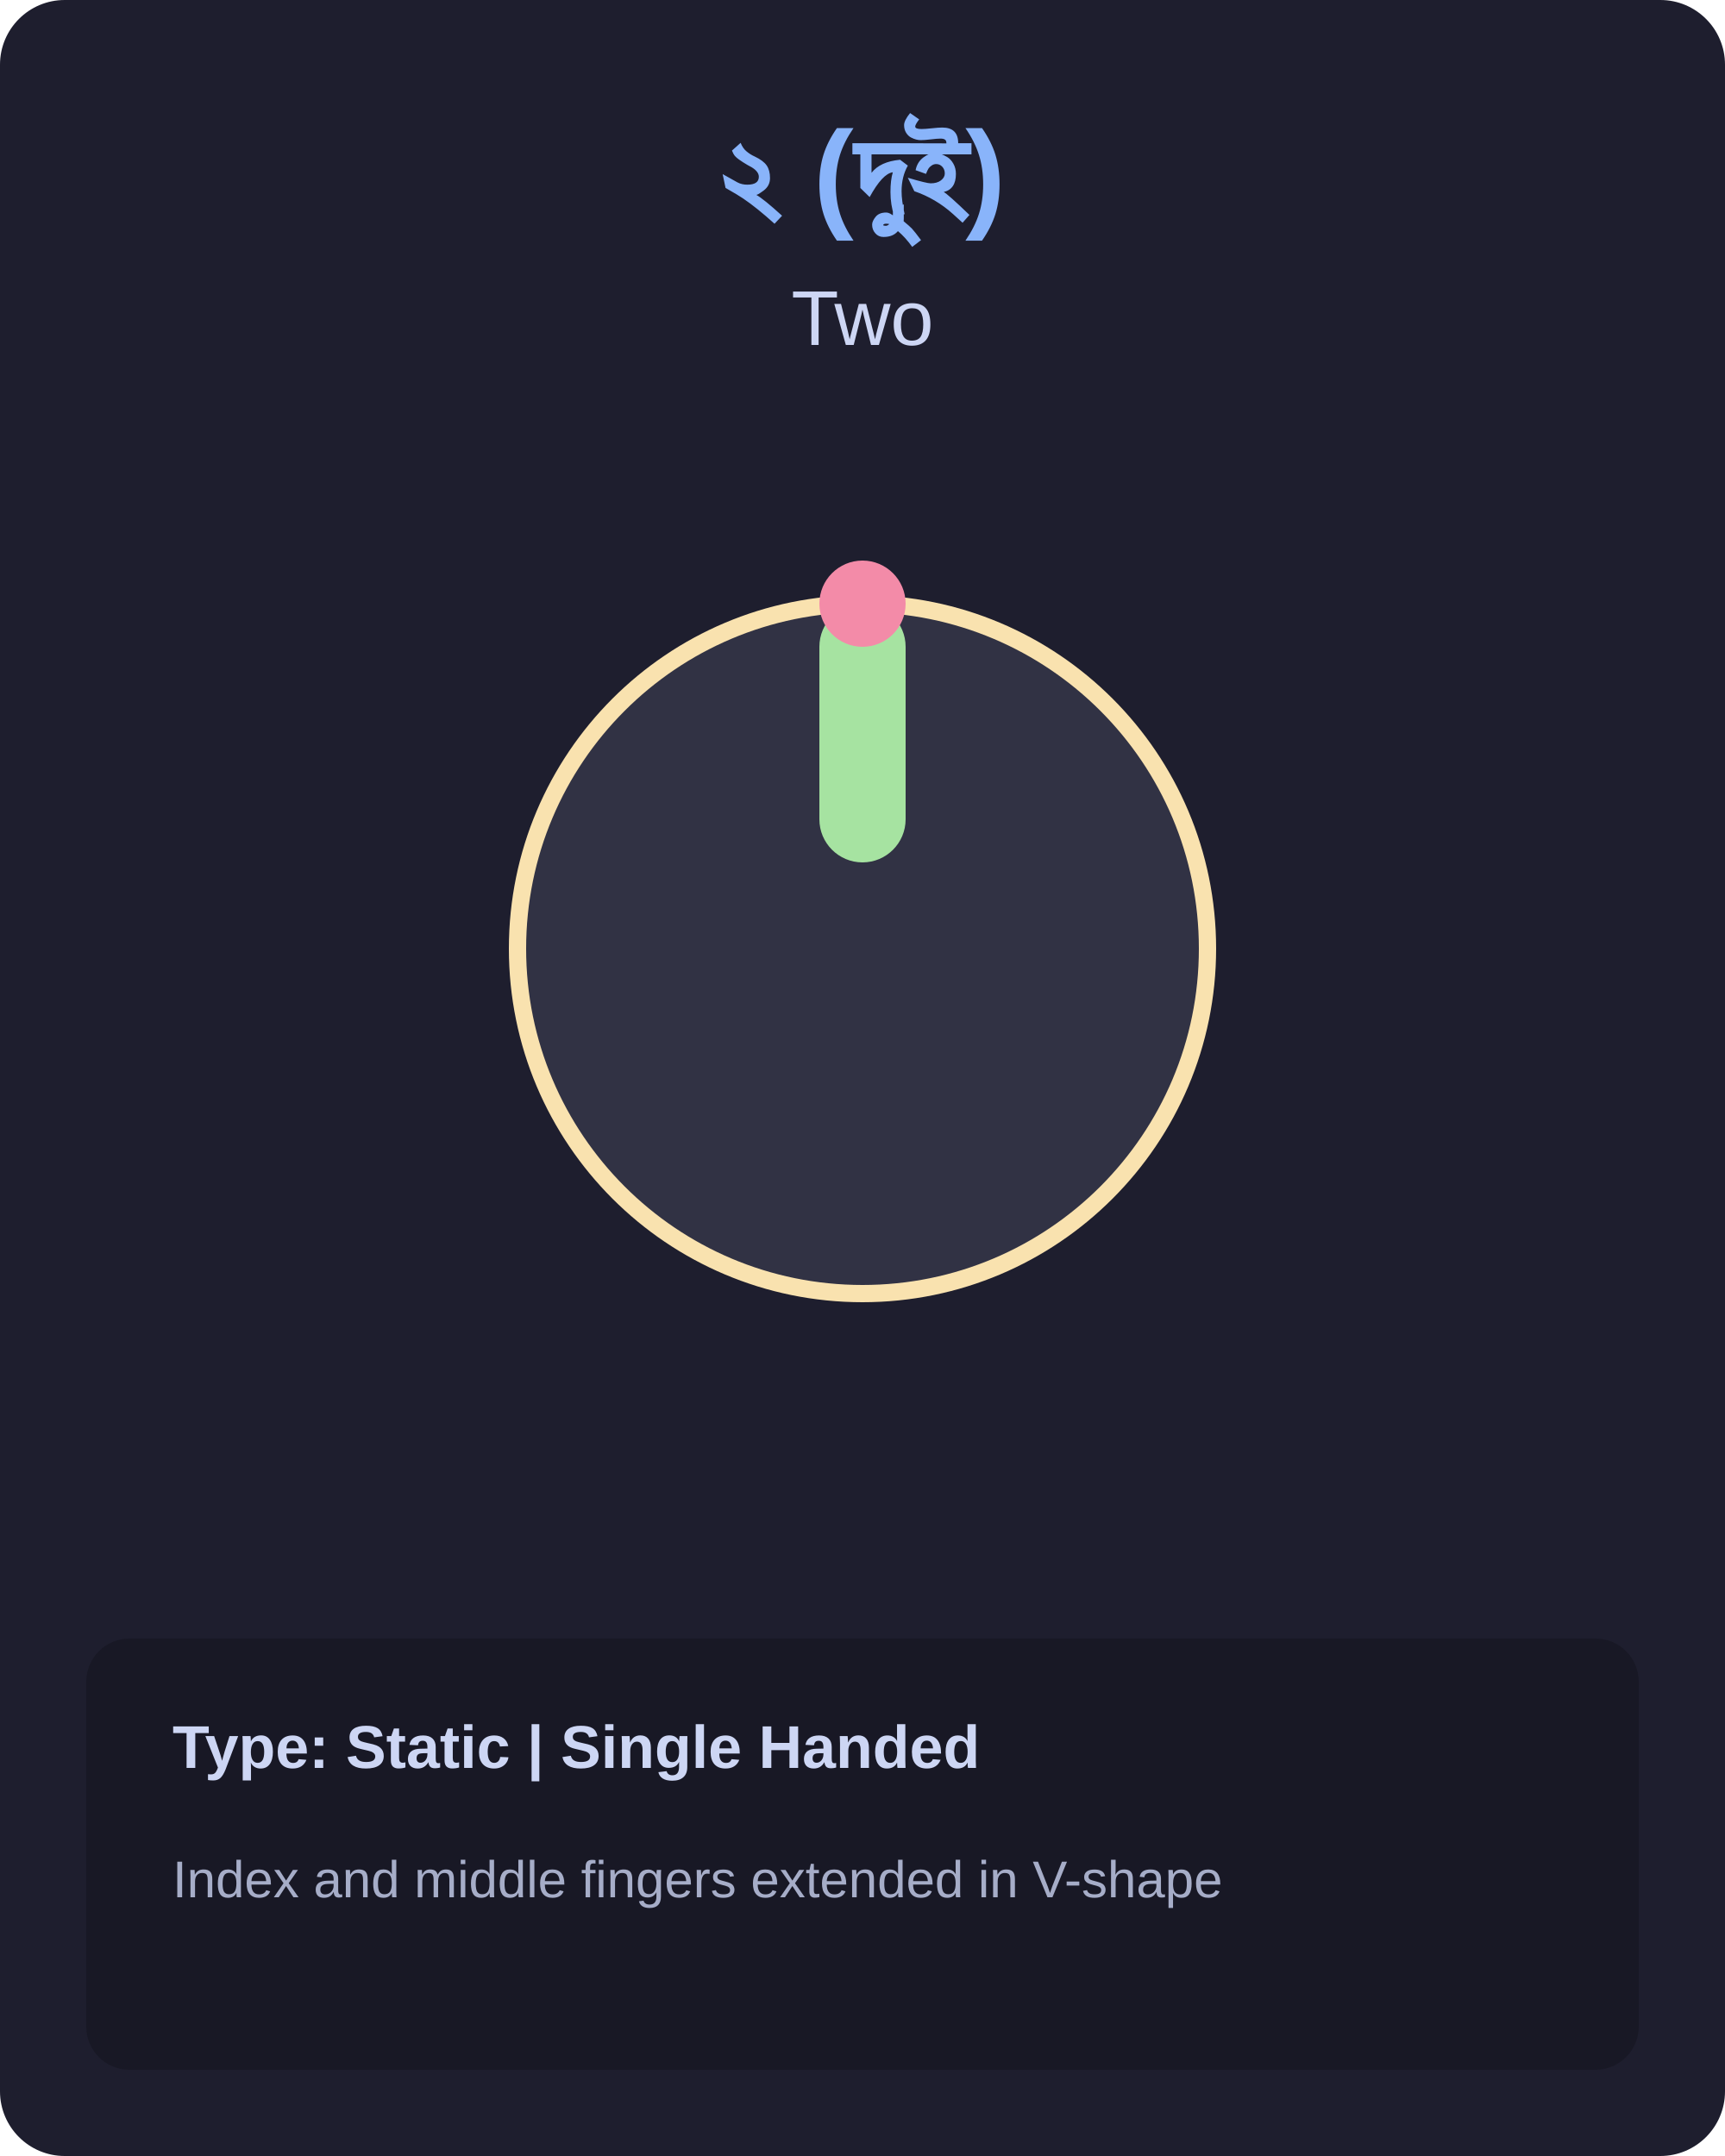
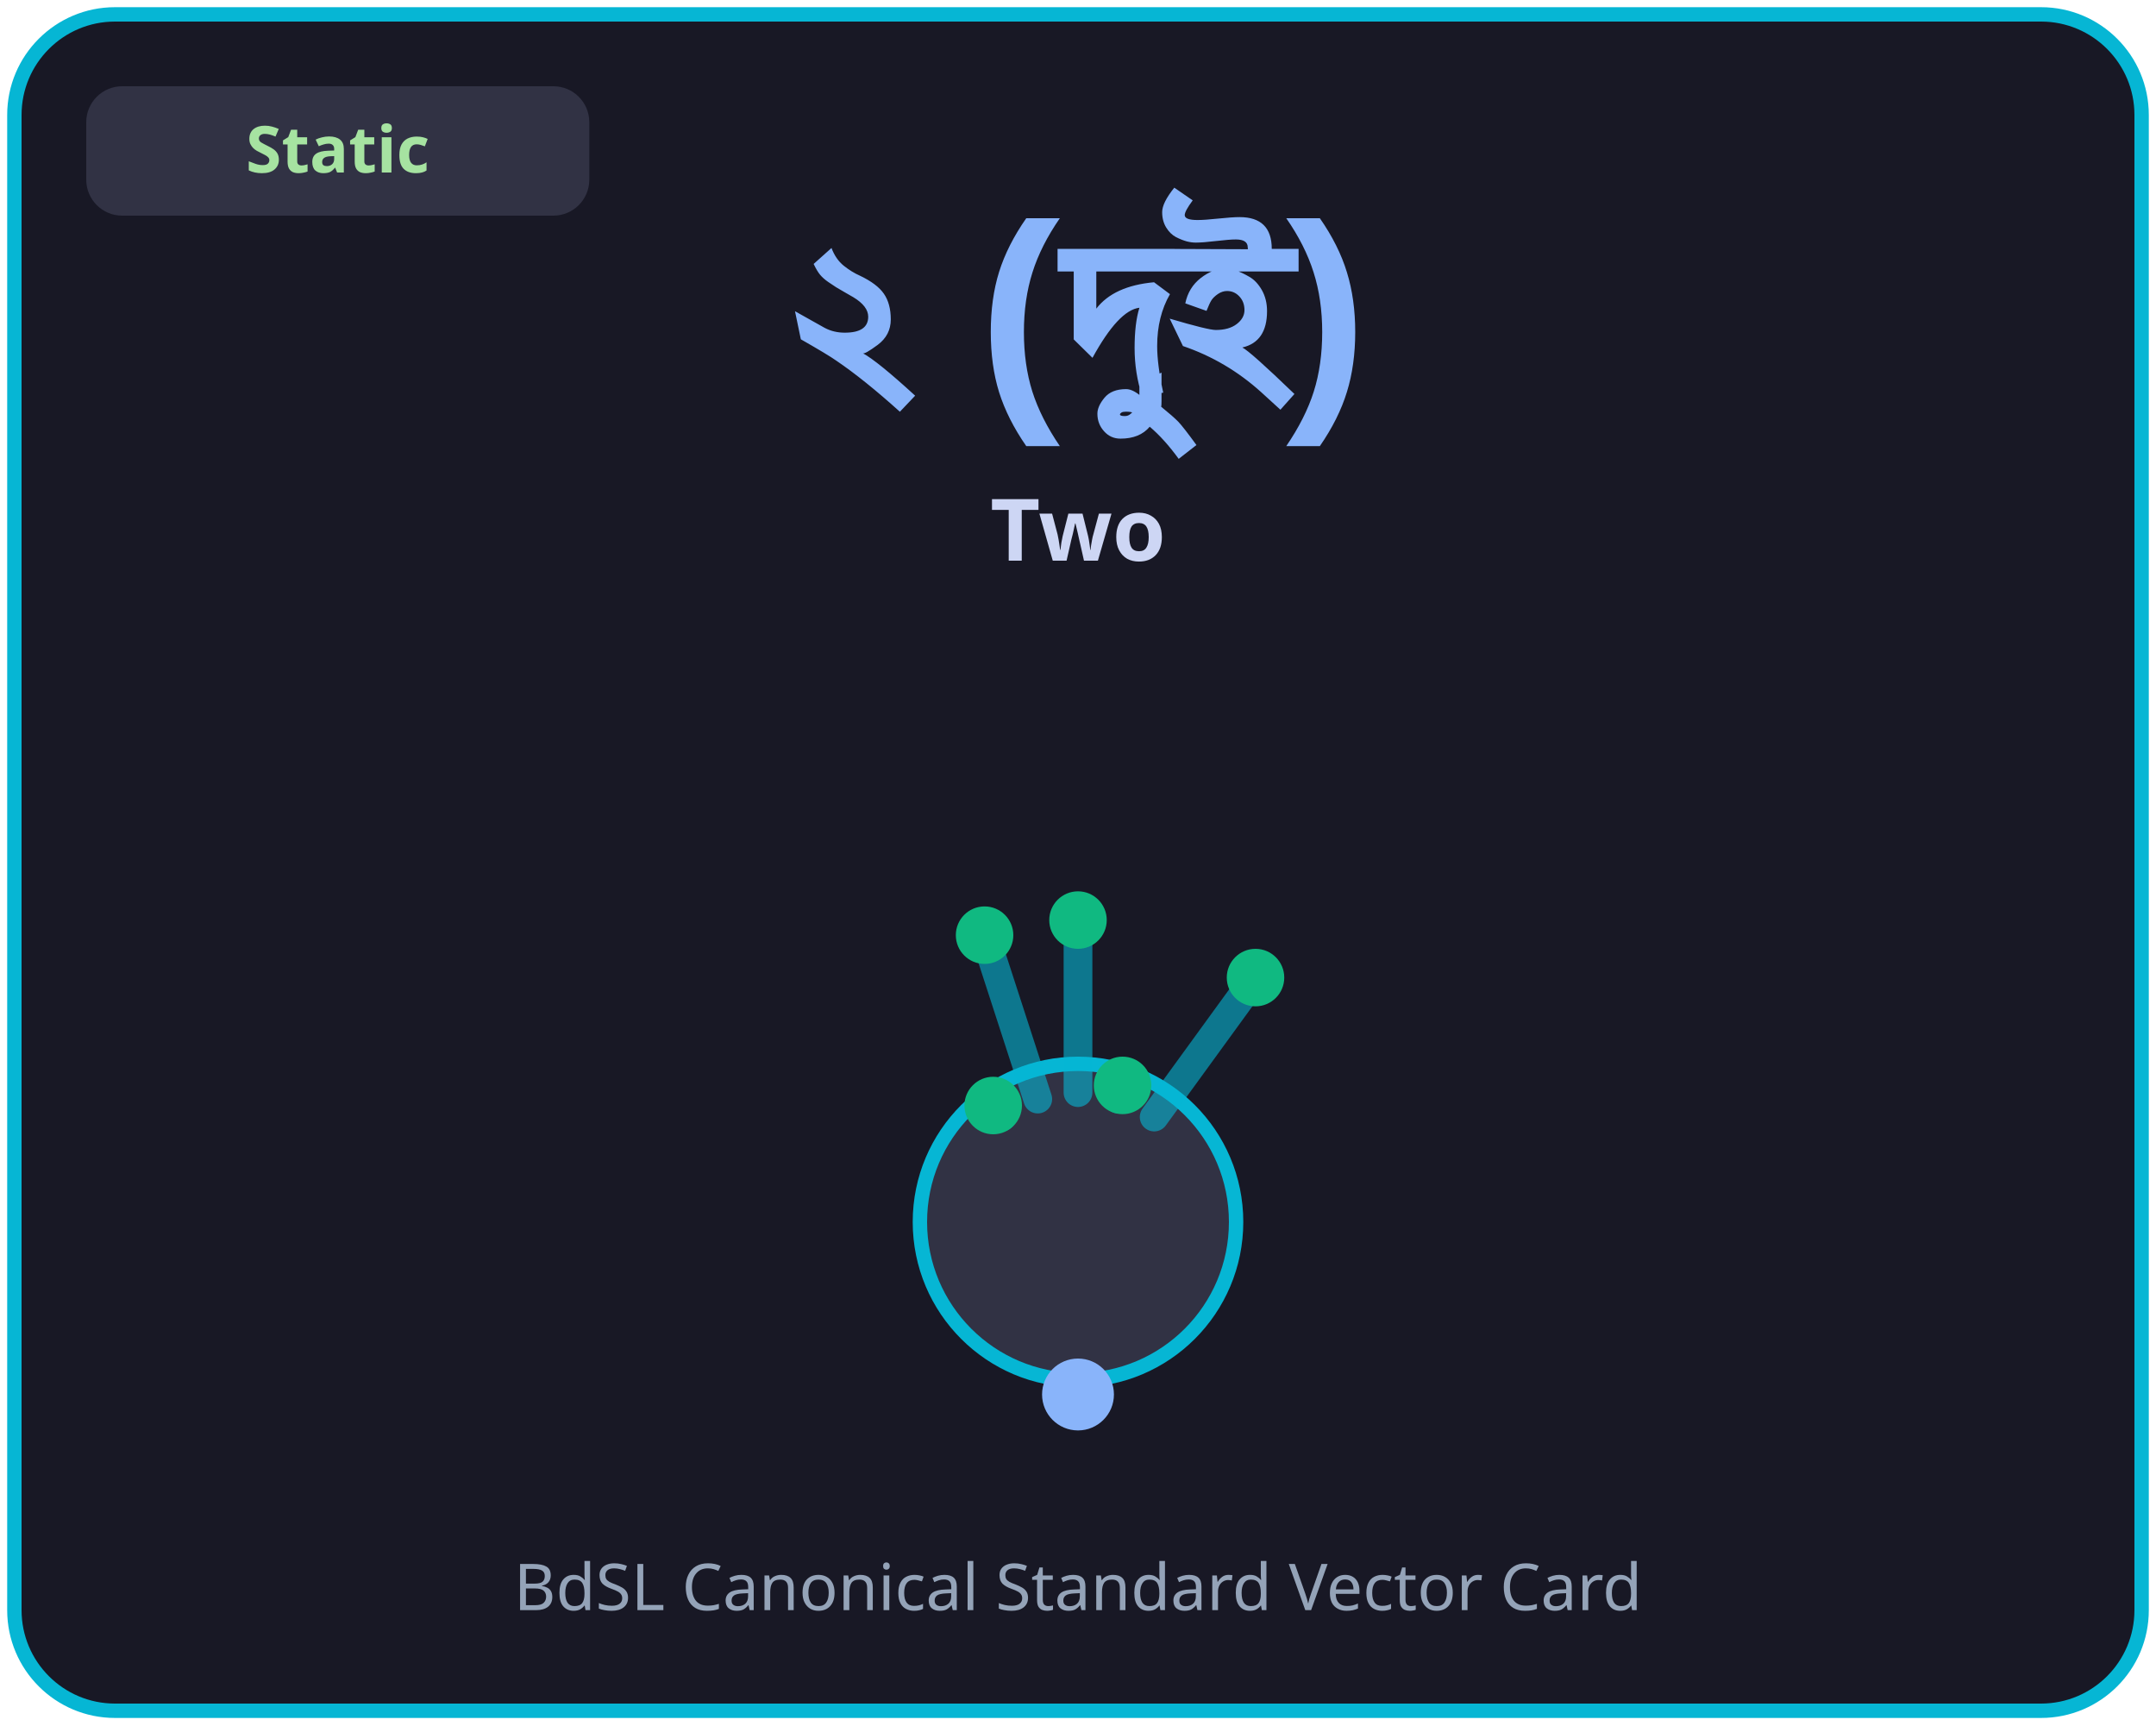
- <svg xmlns="http://www.w3.org/2000/svg" width="400" height="500">
-   <rect width="100%" height="100%" rx="15" fill="#1E1E2E" />
-   <text x="200" y="50" font-family="Arial, sans-serif" font-size="28" font-weight="bold" fill="#89B4FA" text-anchor="middle">২ (দুই)</text>
-   <text x="200" y="80" font-family="Arial, sans-serif" font-size="18" fill="#CDD6F4" text-anchor="middle">Two</text>
-   <circle cx="200" cy="220" r="80" fill="#313244" stroke="#F9E2AF" stroke-width="4" />
-   <rect x="190" y="140" width="20" height="60" rx="10" fill="#A6E3A1" />
-   <circle cx="200" cy="140" r="10" fill="#F38BA8" />
-   <rect x="20" y="380" width="360" height="100" rx="10" fill="#181825" />
-   <text x="40" y="410" font-family="Arial, sans-serif" font-size="14" fill="#CDD6F4" font-weight="bold">Type: Static | Single Handed</text>
-   <text x="40" y="440" font-family="Arial, sans-serif" font-size="12" fill="#A6ADC8">
-         Index and middle fingers extended in V-shape
-     </text>
-   <text x="40" y="460" font-family="Arial, sans-serif" font-size="12" fill="#A6ADC8">
-         
-     </text>
+ <svg xmlns="http://www.w3.org/2000/svg" viewBox="0 0 300 240" width="300" height="240">
+   <rect width="296" height="236" x="2" y="2" rx="14" fill="#181825" stroke="#06B6D4" stroke-width="2" />
+   <rect x="12" y="12" width="70" height="18" rx="5" fill="#313244" />
+   <text x="47" y="24" fill="#A6E3A1" font-family="Segoe UI, sans-serif" font-size="9" font-weight="bold" text-anchor="middle">Static</text>
+   <text x="150" y="55" fill="#89B4FA" font-family="SolaimanLipi, Arial, sans-serif" font-size="34" font-weight="bold" text-anchor="middle">২ (দুই)</text>
+   <text x="150" y="78" fill="#CDD6F4" font-family="Segoe UI, sans-serif" font-size="12" font-weight="bold" text-anchor="middle">Two</text>
+   <g transform="translate(0, 10)">
+     <circle cx="150" cy="160" r="22" fill="#313244" stroke="#06B6D4" stroke-width="2" />
+     <circle cx="150" cy="184" r="5" fill="#89B4FA" />
+     <line x1="139.4" y1="145.4" x2="138.2" y2="143.8" stroke="rgba(6, 182, 212, 0.6)" stroke-width="4" stroke-linecap="round" />
+     <circle cx="138.2" cy="143.8" r="4" fill="#10B981" />
+     <line x1="144.4" y1="142.9" x2="137.0" y2="120.1" stroke="rgba(6, 182, 212, 0.6)" stroke-width="4" stroke-linecap="round" />
+     <circle cx="137.0" cy="120.1" r="4" fill="#10B981" />
+     <line x1="150.0" y1="142.0" x2="150.0" y2="118.0" stroke="rgba(6, 182, 212, 0.6)" stroke-width="4" stroke-linecap="round" />
+     <circle cx="150.0" cy="118.0" r="4" fill="#10B981" />
+     <line x1="155.6" y1="142.9" x2="156.2" y2="141.0" stroke="rgba(6, 182, 212, 0.6)" stroke-width="4" stroke-linecap="round" />
+     <circle cx="156.2" cy="141.0" r="4" fill="#10B981" />
+     <line x1="160.6" y1="145.4" x2="174.7" y2="126.0" stroke="rgba(6, 182, 212, 0.6)" stroke-width="4" stroke-linecap="round" />
+     <circle cx="174.7" cy="126.0" r="4" fill="#10B981" />
+   </g>
+   <text x="150" y="224" fill="#94A3B8" font-family="Segoe UI, sans-serif" font-size="9" text-anchor="middle">BdSL Canonical Standard Vector Card</text>
</svg>
